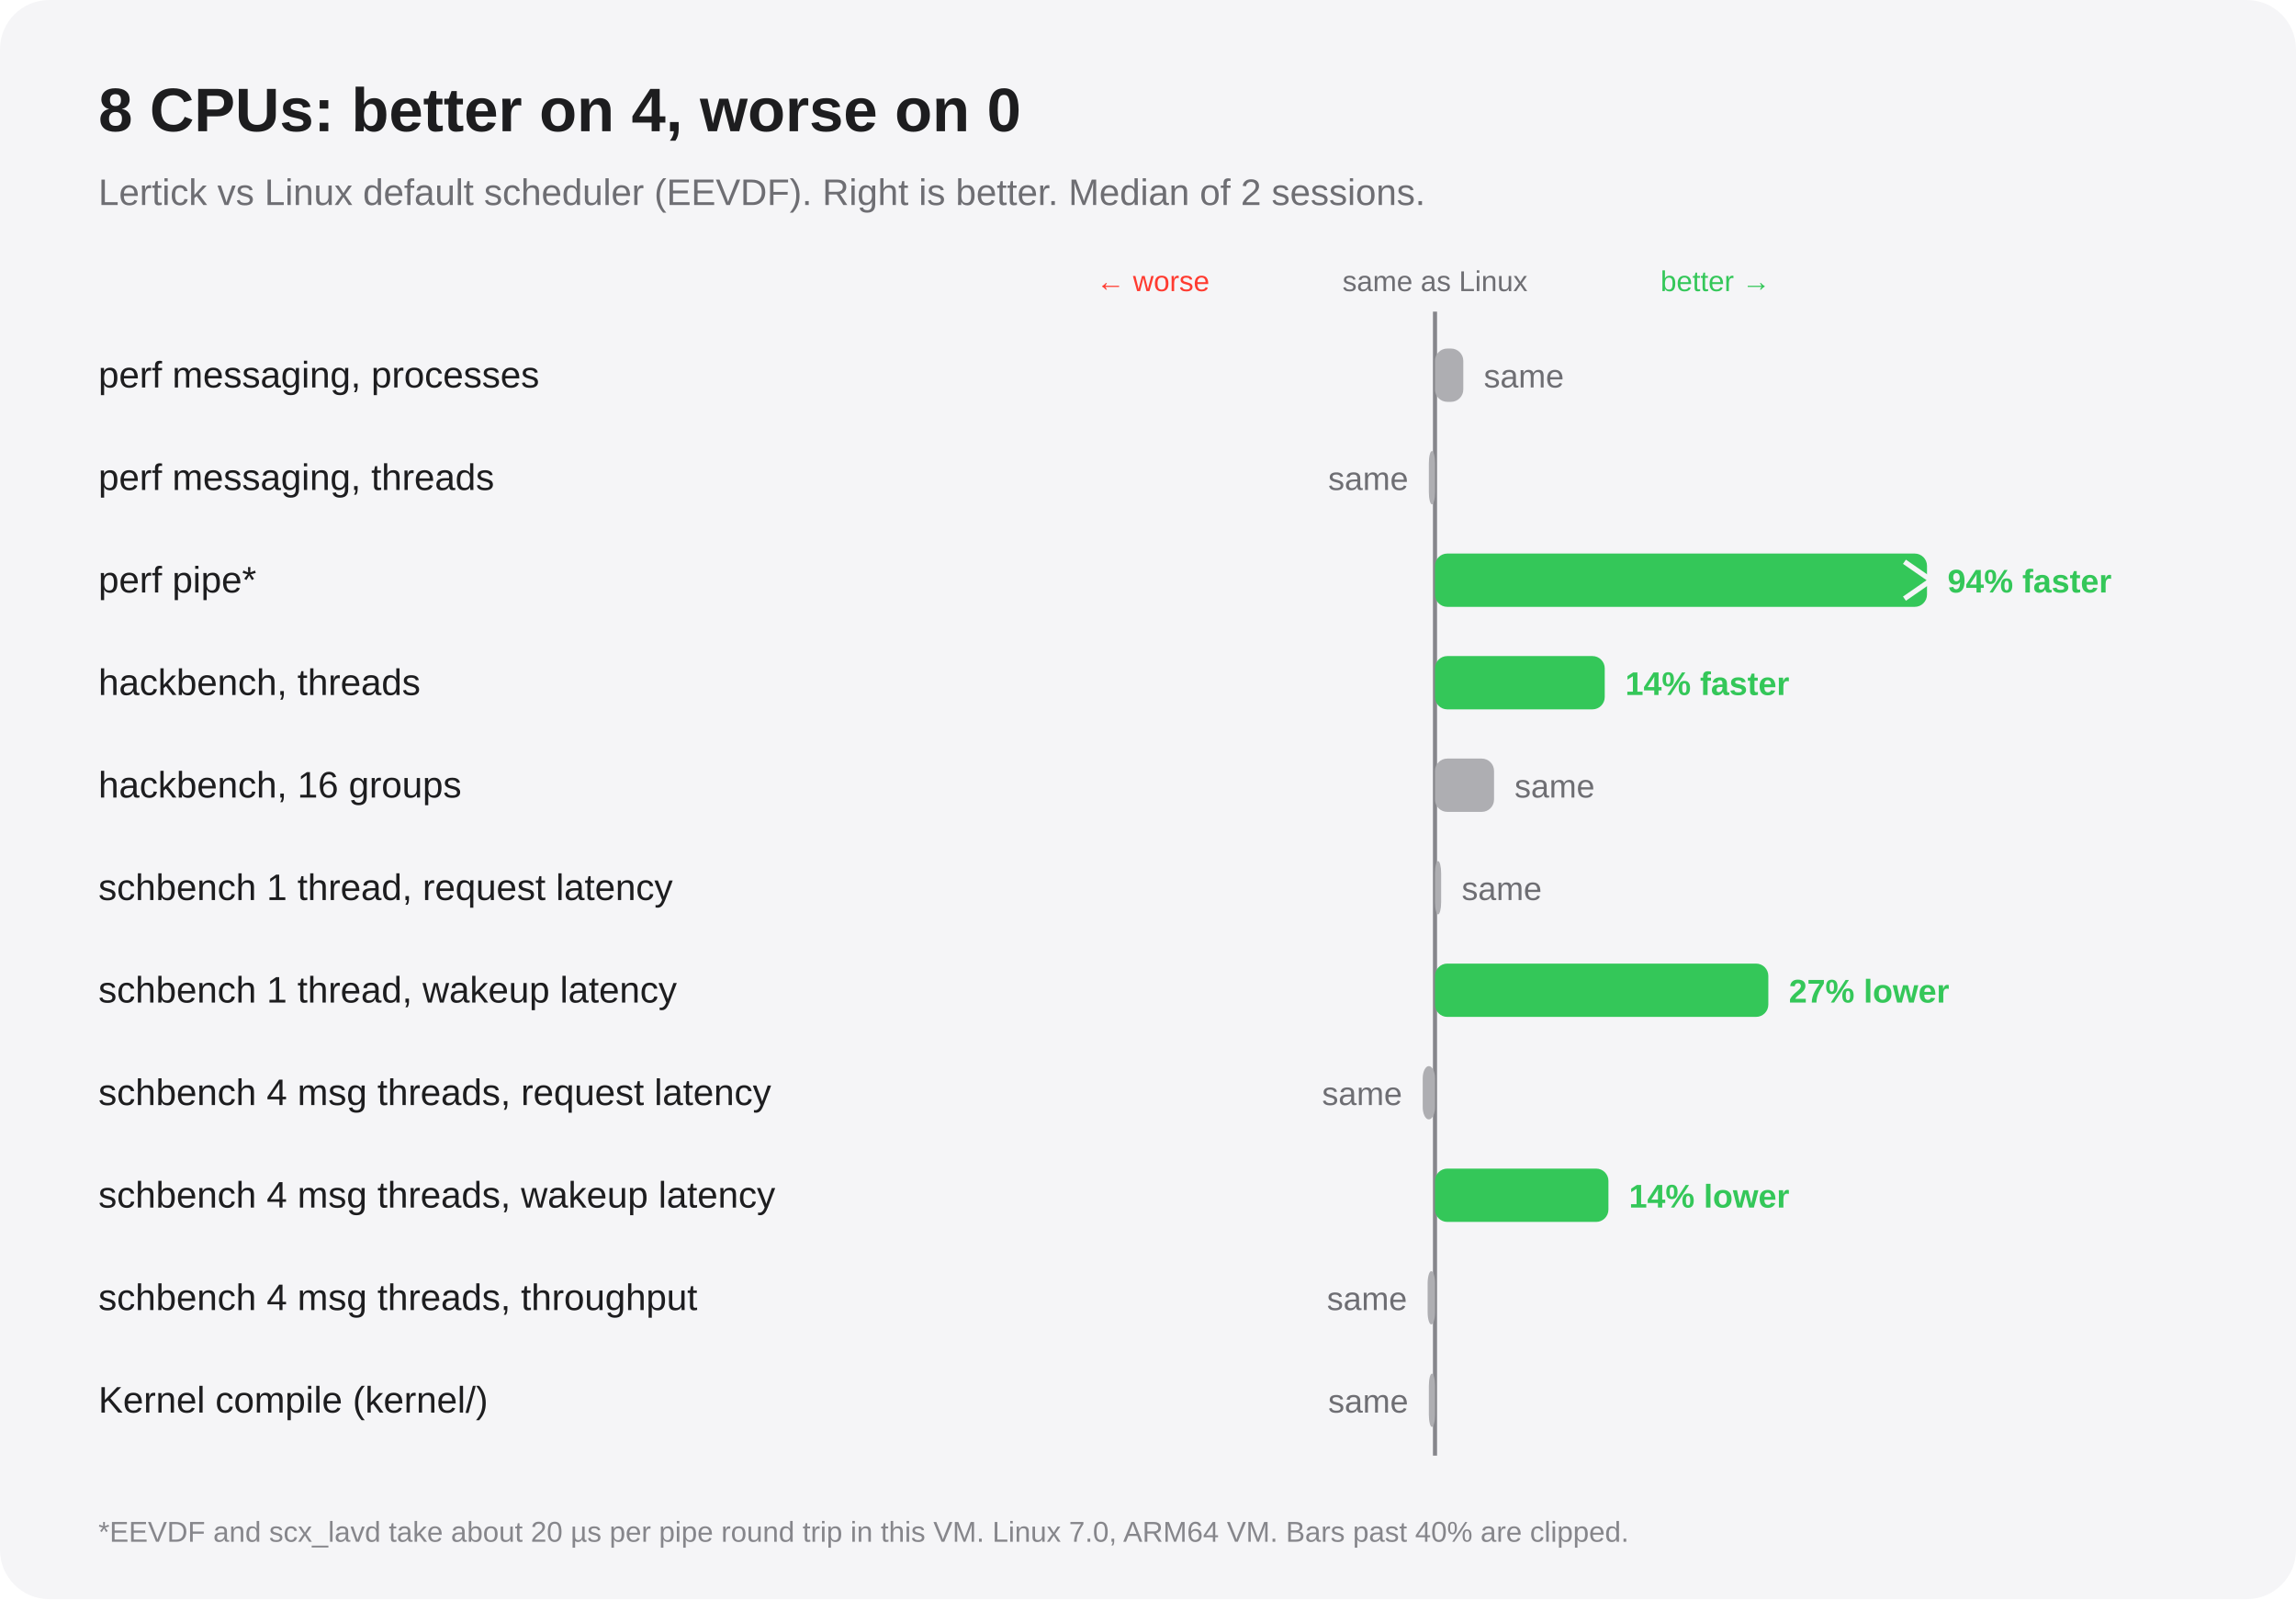
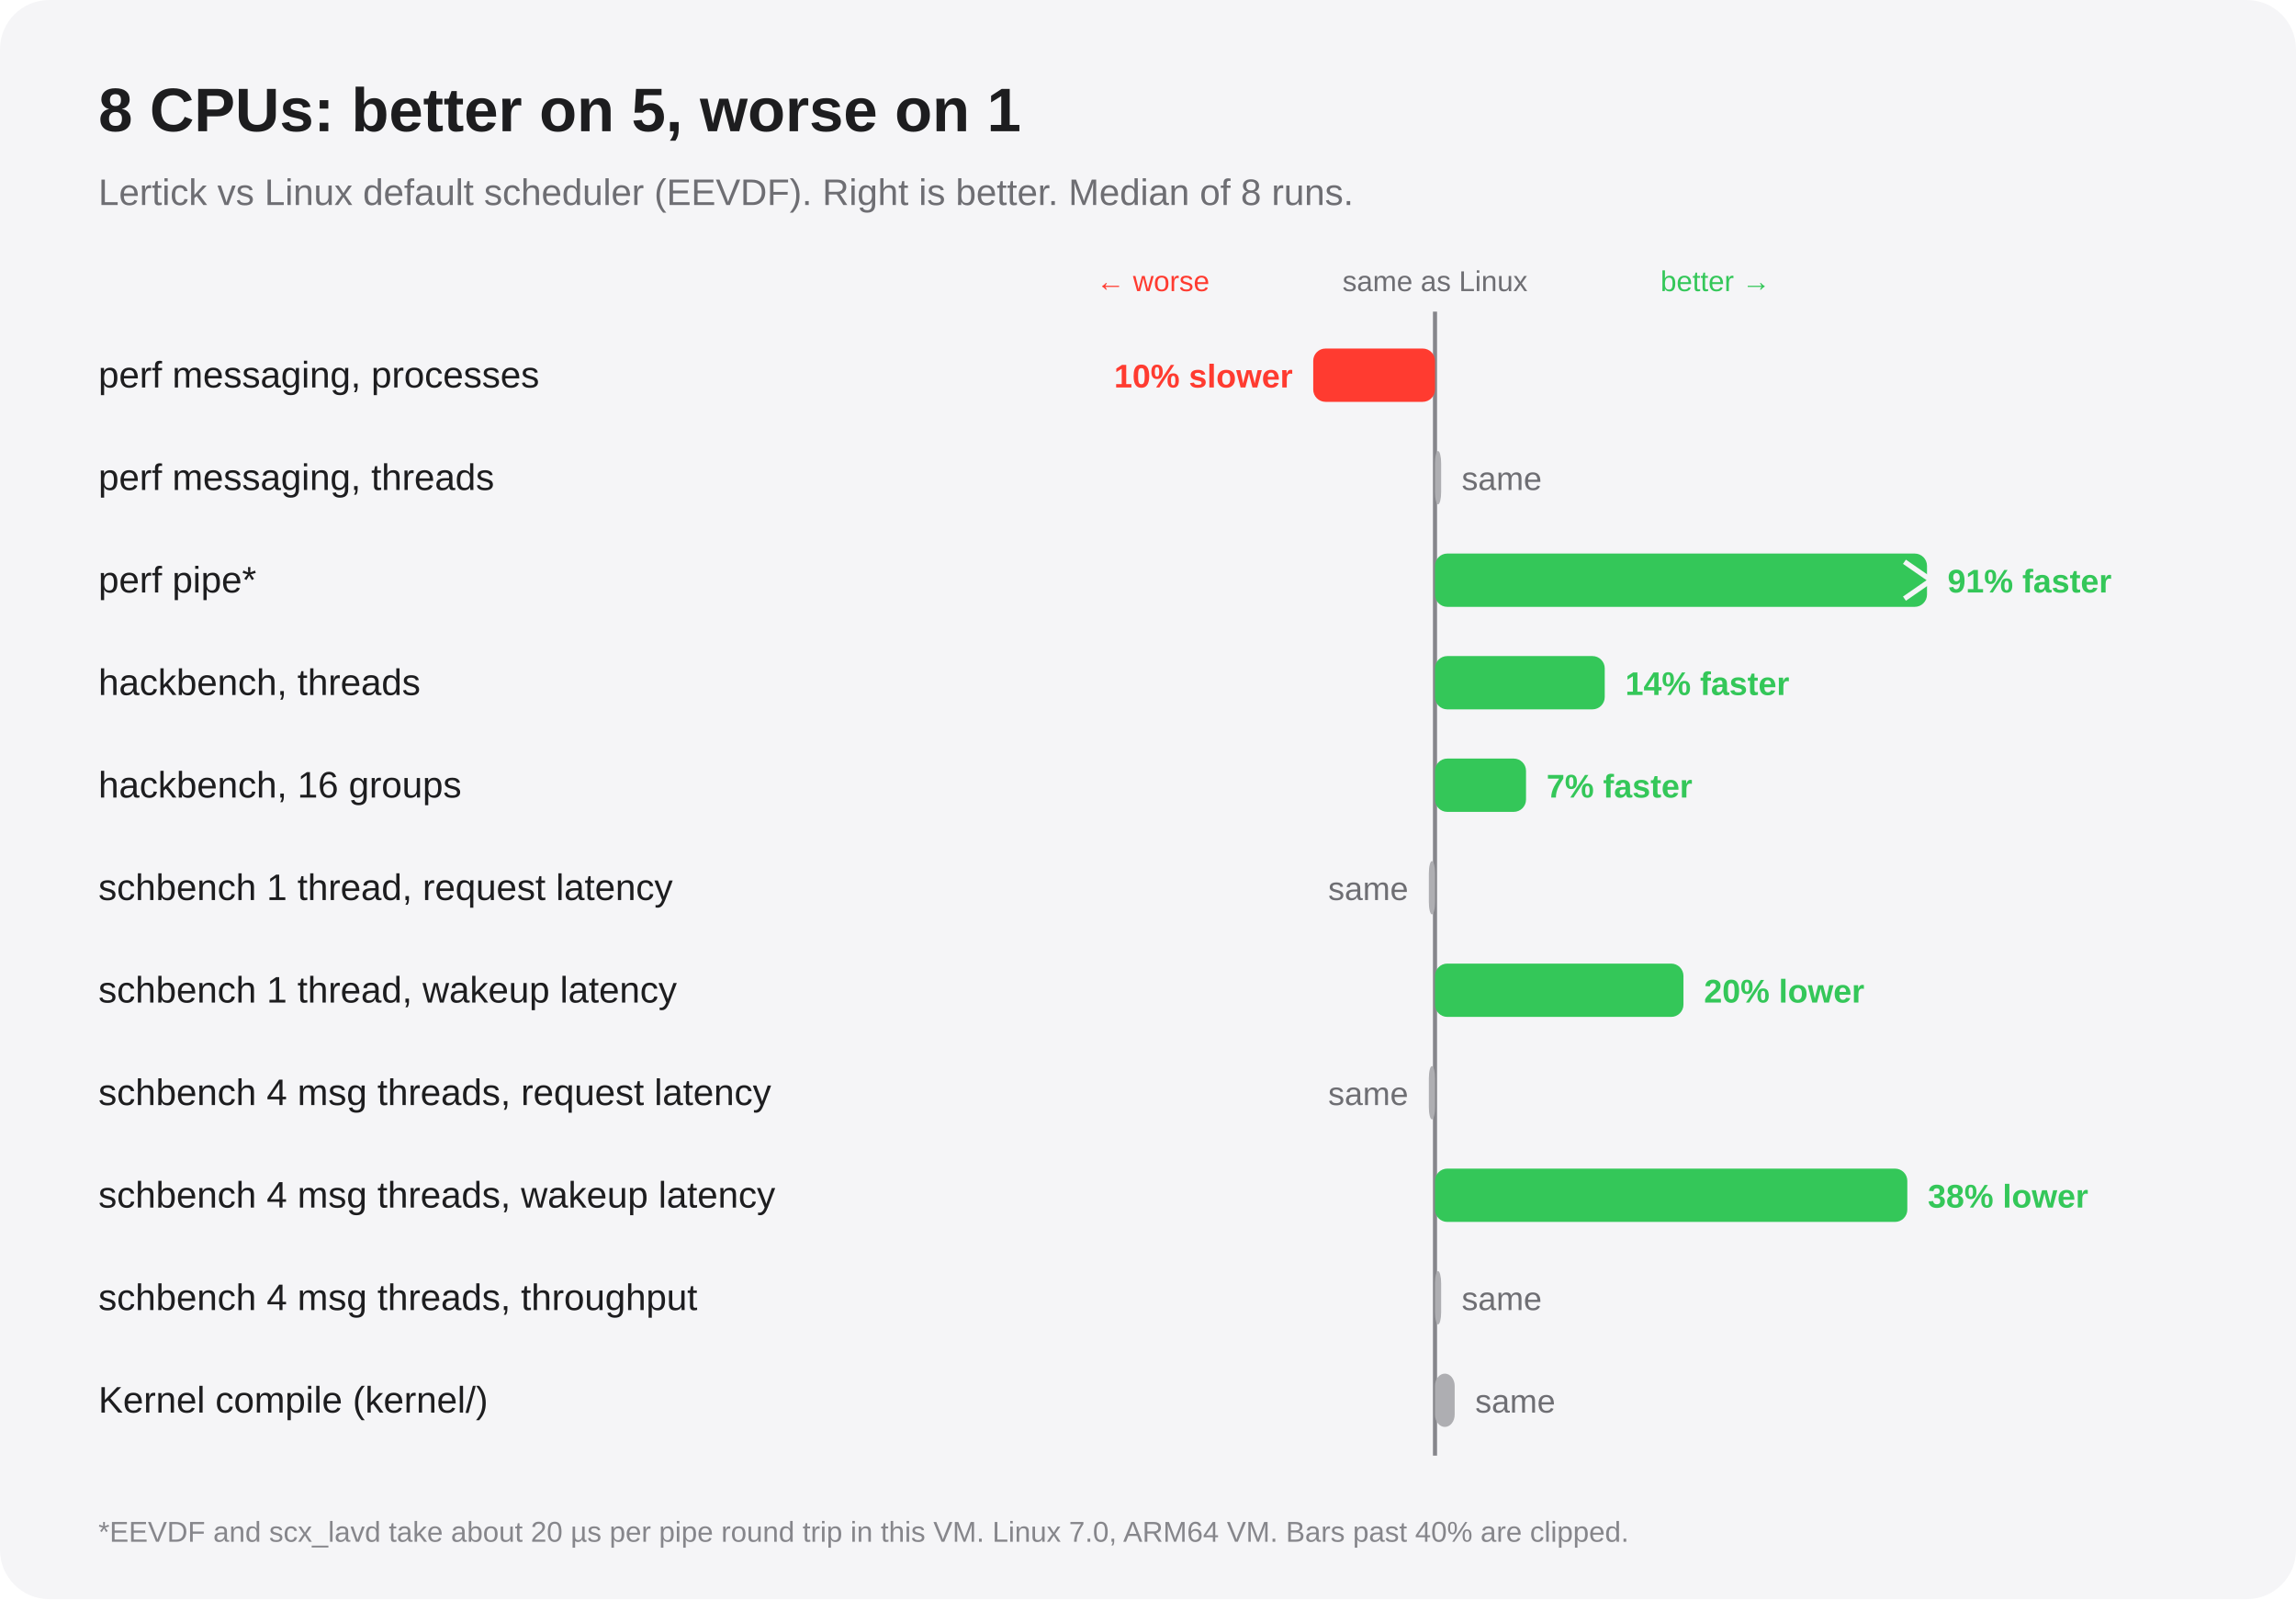
<svg xmlns="http://www.w3.org/2000/svg" width="1120" height="780" viewBox="0 0 1120 780" role="img" aria-labelledby="t d">
  <rect width="1120" height="780" rx="24" fill="#f5f5f7" />
-   <text x="48" y="64" font-family="-apple-system,BlinkMacSystemFont,SF Pro Display,Segoe UI,Arial,sans-serif" font-size="30" font-weight="700" fill="#1d1d1f">8 CPUs: better on 4, worse on 0</text>
-   <text x="48" y="100" font-family="-apple-system,BlinkMacSystemFont,SF Pro Display,Segoe UI,Arial,sans-serif" font-size="18" fill="#6e6e73">Lertick vs Linux default scheduler (EEVDF). Right is better. Median of 2 sessions.</text>
+   <text x="48" y="64" font-family="-apple-system,BlinkMacSystemFont,SF Pro Display,Segoe UI,Arial,sans-serif" font-size="30" font-weight="700" fill="#1d1d1f">8 CPUs: better on 5, worse on 1</text>
+   <text x="48" y="100" font-family="-apple-system,BlinkMacSystemFont,SF Pro Display,Segoe UI,Arial,sans-serif" font-size="18" fill="#6e6e73">Lertick vs Linux default scheduler (EEVDF). Right is better. Median of 8 runs.</text>
  <line x1="700" y1="152" x2="700" y2="710" stroke="#86868b" stroke-width="2" />
  <text x="700" y="142" text-anchor="middle" font-family="-apple-system,BlinkMacSystemFont,SF Pro Display,Segoe UI,Arial,sans-serif" font-size="14" fill="#6e6e73">same as Linux</text>
  <text x="590" y="142" text-anchor="end" font-family="-apple-system,BlinkMacSystemFont,SF Pro Display,Segoe UI,Arial,sans-serif" font-size="14" fill="#ff3b30">← worse</text>
  <text x="810" y="142" font-family="-apple-system,BlinkMacSystemFont,SF Pro Display,Segoe UI,Arial,sans-serif" font-size="14" fill="#34c759">better →</text>
  <text x="48" y="189" font-family="-apple-system,BlinkMacSystemFont,SF Pro Display,Segoe UI,Arial,sans-serif" font-size="18" fill="#1d1d1f">perf messaging, processes</text>
-   <rect x="700.0" y="170" width="13.8" height="26" rx="6" fill="#aeaeb2" />
-   <text x="723.8" y="189" font-family="-apple-system,BlinkMacSystemFont,SF Pro Display,Segoe UI,Arial,sans-serif" font-size="16" font-weight="400" fill="#6e6e73">same</text>
+   <rect x="640.6" y="170" width="59.4" height="26" rx="6" fill="#ff3b30" />
+   <text x="630.6" y="189" text-anchor="end" font-family="-apple-system,BlinkMacSystemFont,SF Pro Display,Segoe UI,Arial,sans-serif" font-size="16" font-weight="700" fill="#ff3b30">10% slower</text>
  <text x="48" y="239" font-family="-apple-system,BlinkMacSystemFont,SF Pro Display,Segoe UI,Arial,sans-serif" font-size="18" fill="#1d1d1f">perf messaging, threads</text>
-   <rect x="697.0" y="220" width="3.0" height="26" rx="6" fill="#aeaeb2" />
-   <text x="687.0" y="239" text-anchor="end" font-family="-apple-system,BlinkMacSystemFont,SF Pro Display,Segoe UI,Arial,sans-serif" font-size="16" font-weight="400" fill="#6e6e73">same</text>
+   <rect x="700.0" y="220" width="3.0" height="26" rx="6" fill="#aeaeb2" />
+   <text x="713.0" y="239" font-family="-apple-system,BlinkMacSystemFont,SF Pro Display,Segoe UI,Arial,sans-serif" font-size="16" font-weight="400" fill="#6e6e73">same</text>
  <text x="48" y="289" font-family="-apple-system,BlinkMacSystemFont,SF Pro Display,Segoe UI,Arial,sans-serif" font-size="18" fill="#1d1d1f">perf pipe*</text>
  <rect x="700.0" y="270" width="240.0" height="26" rx="6" fill="#34c759" />
  <path d="M929.0 274 L942.0 283.0 L929.0 292" fill="none" stroke="#f5f5f7" stroke-width="2.5" />
-   <text x="950.0" y="289" font-family="-apple-system,BlinkMacSystemFont,SF Pro Display,Segoe UI,Arial,sans-serif" font-size="16" font-weight="700" fill="#34c759">94% faster</text>
+   <text x="950.0" y="289" font-family="-apple-system,BlinkMacSystemFont,SF Pro Display,Segoe UI,Arial,sans-serif" font-size="16" font-weight="700" fill="#34c759">91% faster</text>
  <text x="48" y="339" font-family="-apple-system,BlinkMacSystemFont,SF Pro Display,Segoe UI,Arial,sans-serif" font-size="18" fill="#1d1d1f">hackbench, threads</text>
  <rect x="700.0" y="320" width="82.8" height="26" rx="6" fill="#34c759" />
  <text x="792.8" y="339" font-family="-apple-system,BlinkMacSystemFont,SF Pro Display,Segoe UI,Arial,sans-serif" font-size="16" font-weight="700" fill="#34c759">14% faster</text>
  <text x="48" y="389" font-family="-apple-system,BlinkMacSystemFont,SF Pro Display,Segoe UI,Arial,sans-serif" font-size="18" fill="#1d1d1f">hackbench, 16 groups</text>
-   <rect x="700.0" y="370" width="28.8" height="26" rx="6" fill="#aeaeb2" />
-   <text x="738.8" y="389" font-family="-apple-system,BlinkMacSystemFont,SF Pro Display,Segoe UI,Arial,sans-serif" font-size="16" font-weight="400" fill="#6e6e73">same</text>
+   <rect x="700.0" y="370" width="44.4" height="26" rx="6" fill="#34c759" />
+   <text x="754.4" y="389" font-family="-apple-system,BlinkMacSystemFont,SF Pro Display,Segoe UI,Arial,sans-serif" font-size="16" font-weight="700" fill="#34c759">7% faster</text>
  <text x="48" y="439" font-family="-apple-system,BlinkMacSystemFont,SF Pro Display,Segoe UI,Arial,sans-serif" font-size="18" fill="#1d1d1f">schbench 1 thread, request latency</text>
-   <rect x="700.0" y="420" width="3.0" height="26" rx="6" fill="#aeaeb2" />
-   <text x="713.0" y="439" font-family="-apple-system,BlinkMacSystemFont,SF Pro Display,Segoe UI,Arial,sans-serif" font-size="16" font-weight="400" fill="#6e6e73">same</text>
+   <rect x="697.0" y="420" width="3.0" height="26" rx="6" fill="#aeaeb2" />
+   <text x="687.0" y="439" text-anchor="end" font-family="-apple-system,BlinkMacSystemFont,SF Pro Display,Segoe UI,Arial,sans-serif" font-size="16" font-weight="400" fill="#6e6e73">same</text>
  <text x="48" y="489" font-family="-apple-system,BlinkMacSystemFont,SF Pro Display,Segoe UI,Arial,sans-serif" font-size="18" fill="#1d1d1f">schbench 1 thread, wakeup latency</text>
-   <rect x="700.0" y="470" width="162.6" height="26" rx="6" fill="#34c759" />
-   <text x="872.6" y="489" font-family="-apple-system,BlinkMacSystemFont,SF Pro Display,Segoe UI,Arial,sans-serif" font-size="16" font-weight="700" fill="#34c759">27% lower</text>
+   <rect x="700.0" y="470" width="121.2" height="26" rx="6" fill="#34c759" />
+   <text x="831.2" y="489" font-family="-apple-system,BlinkMacSystemFont,SF Pro Display,Segoe UI,Arial,sans-serif" font-size="16" font-weight="700" fill="#34c759">20% lower</text>
  <text x="48" y="539" font-family="-apple-system,BlinkMacSystemFont,SF Pro Display,Segoe UI,Arial,sans-serif" font-size="18" fill="#1d1d1f">schbench 4 msg threads, request latency</text>
-   <rect x="694.0" y="520" width="6.0" height="26" rx="6" fill="#aeaeb2" />
-   <text x="684.0" y="539" text-anchor="end" font-family="-apple-system,BlinkMacSystemFont,SF Pro Display,Segoe UI,Arial,sans-serif" font-size="16" font-weight="400" fill="#6e6e73">same</text>
+   <rect x="697.0" y="520" width="3.0" height="26" rx="6" fill="#aeaeb2" />
+   <text x="687.0" y="539" text-anchor="end" font-family="-apple-system,BlinkMacSystemFont,SF Pro Display,Segoe UI,Arial,sans-serif" font-size="16" font-weight="400" fill="#6e6e73">same</text>
  <text x="48" y="589" font-family="-apple-system,BlinkMacSystemFont,SF Pro Display,Segoe UI,Arial,sans-serif" font-size="18" fill="#1d1d1f">schbench 4 msg threads, wakeup latency</text>
-   <rect x="700.0" y="570" width="84.6" height="26" rx="6" fill="#34c759" />
-   <text x="794.6" y="589" font-family="-apple-system,BlinkMacSystemFont,SF Pro Display,Segoe UI,Arial,sans-serif" font-size="16" font-weight="700" fill="#34c759">14% lower</text>
+   <rect x="700.0" y="570" width="230.4" height="26" rx="6" fill="#34c759" />
+   <text x="940.4" y="589" font-family="-apple-system,BlinkMacSystemFont,SF Pro Display,Segoe UI,Arial,sans-serif" font-size="16" font-weight="700" fill="#34c759">38% lower</text>
  <text x="48" y="639" font-family="-apple-system,BlinkMacSystemFont,SF Pro Display,Segoe UI,Arial,sans-serif" font-size="18" fill="#1d1d1f">schbench 4 msg threads, throughput</text>
-   <rect x="696.4" y="620" width="3.6" height="26" rx="6" fill="#aeaeb2" />
-   <text x="686.4" y="639" text-anchor="end" font-family="-apple-system,BlinkMacSystemFont,SF Pro Display,Segoe UI,Arial,sans-serif" font-size="16" font-weight="400" fill="#6e6e73">same</text>
+   <rect x="700.0" y="620" width="3.0" height="26" rx="6" fill="#aeaeb2" />
+   <text x="713.0" y="639" font-family="-apple-system,BlinkMacSystemFont,SF Pro Display,Segoe UI,Arial,sans-serif" font-size="16" font-weight="400" fill="#6e6e73">same</text>
  <text x="48" y="689" font-family="-apple-system,BlinkMacSystemFont,SF Pro Display,Segoe UI,Arial,sans-serif" font-size="18" fill="#1d1d1f">Kernel compile (kernel/)</text>
-   <rect x="697.0" y="670" width="3.0" height="26" rx="6" fill="#aeaeb2" />
-   <text x="687.0" y="689" text-anchor="end" font-family="-apple-system,BlinkMacSystemFont,SF Pro Display,Segoe UI,Arial,sans-serif" font-size="16" font-weight="400" fill="#6e6e73">same</text>
+   <rect x="700.0" y="670" width="9.6" height="26" rx="6" fill="#aeaeb2" />
+   <text x="719.6" y="689" font-family="-apple-system,BlinkMacSystemFont,SF Pro Display,Segoe UI,Arial,sans-serif" font-size="16" font-weight="400" fill="#6e6e73">same</text>
  <text x="48" y="752" font-family="-apple-system,BlinkMacSystemFont,SF Pro Display,Segoe UI,Arial,sans-serif" font-size="14" fill="#86868b">*EEVDF and scx_lavd take about 20 µs per pipe round trip in this VM. Linux 7.0, ARM64 VM. Bars past 40% are clipped.</text>
</svg>
